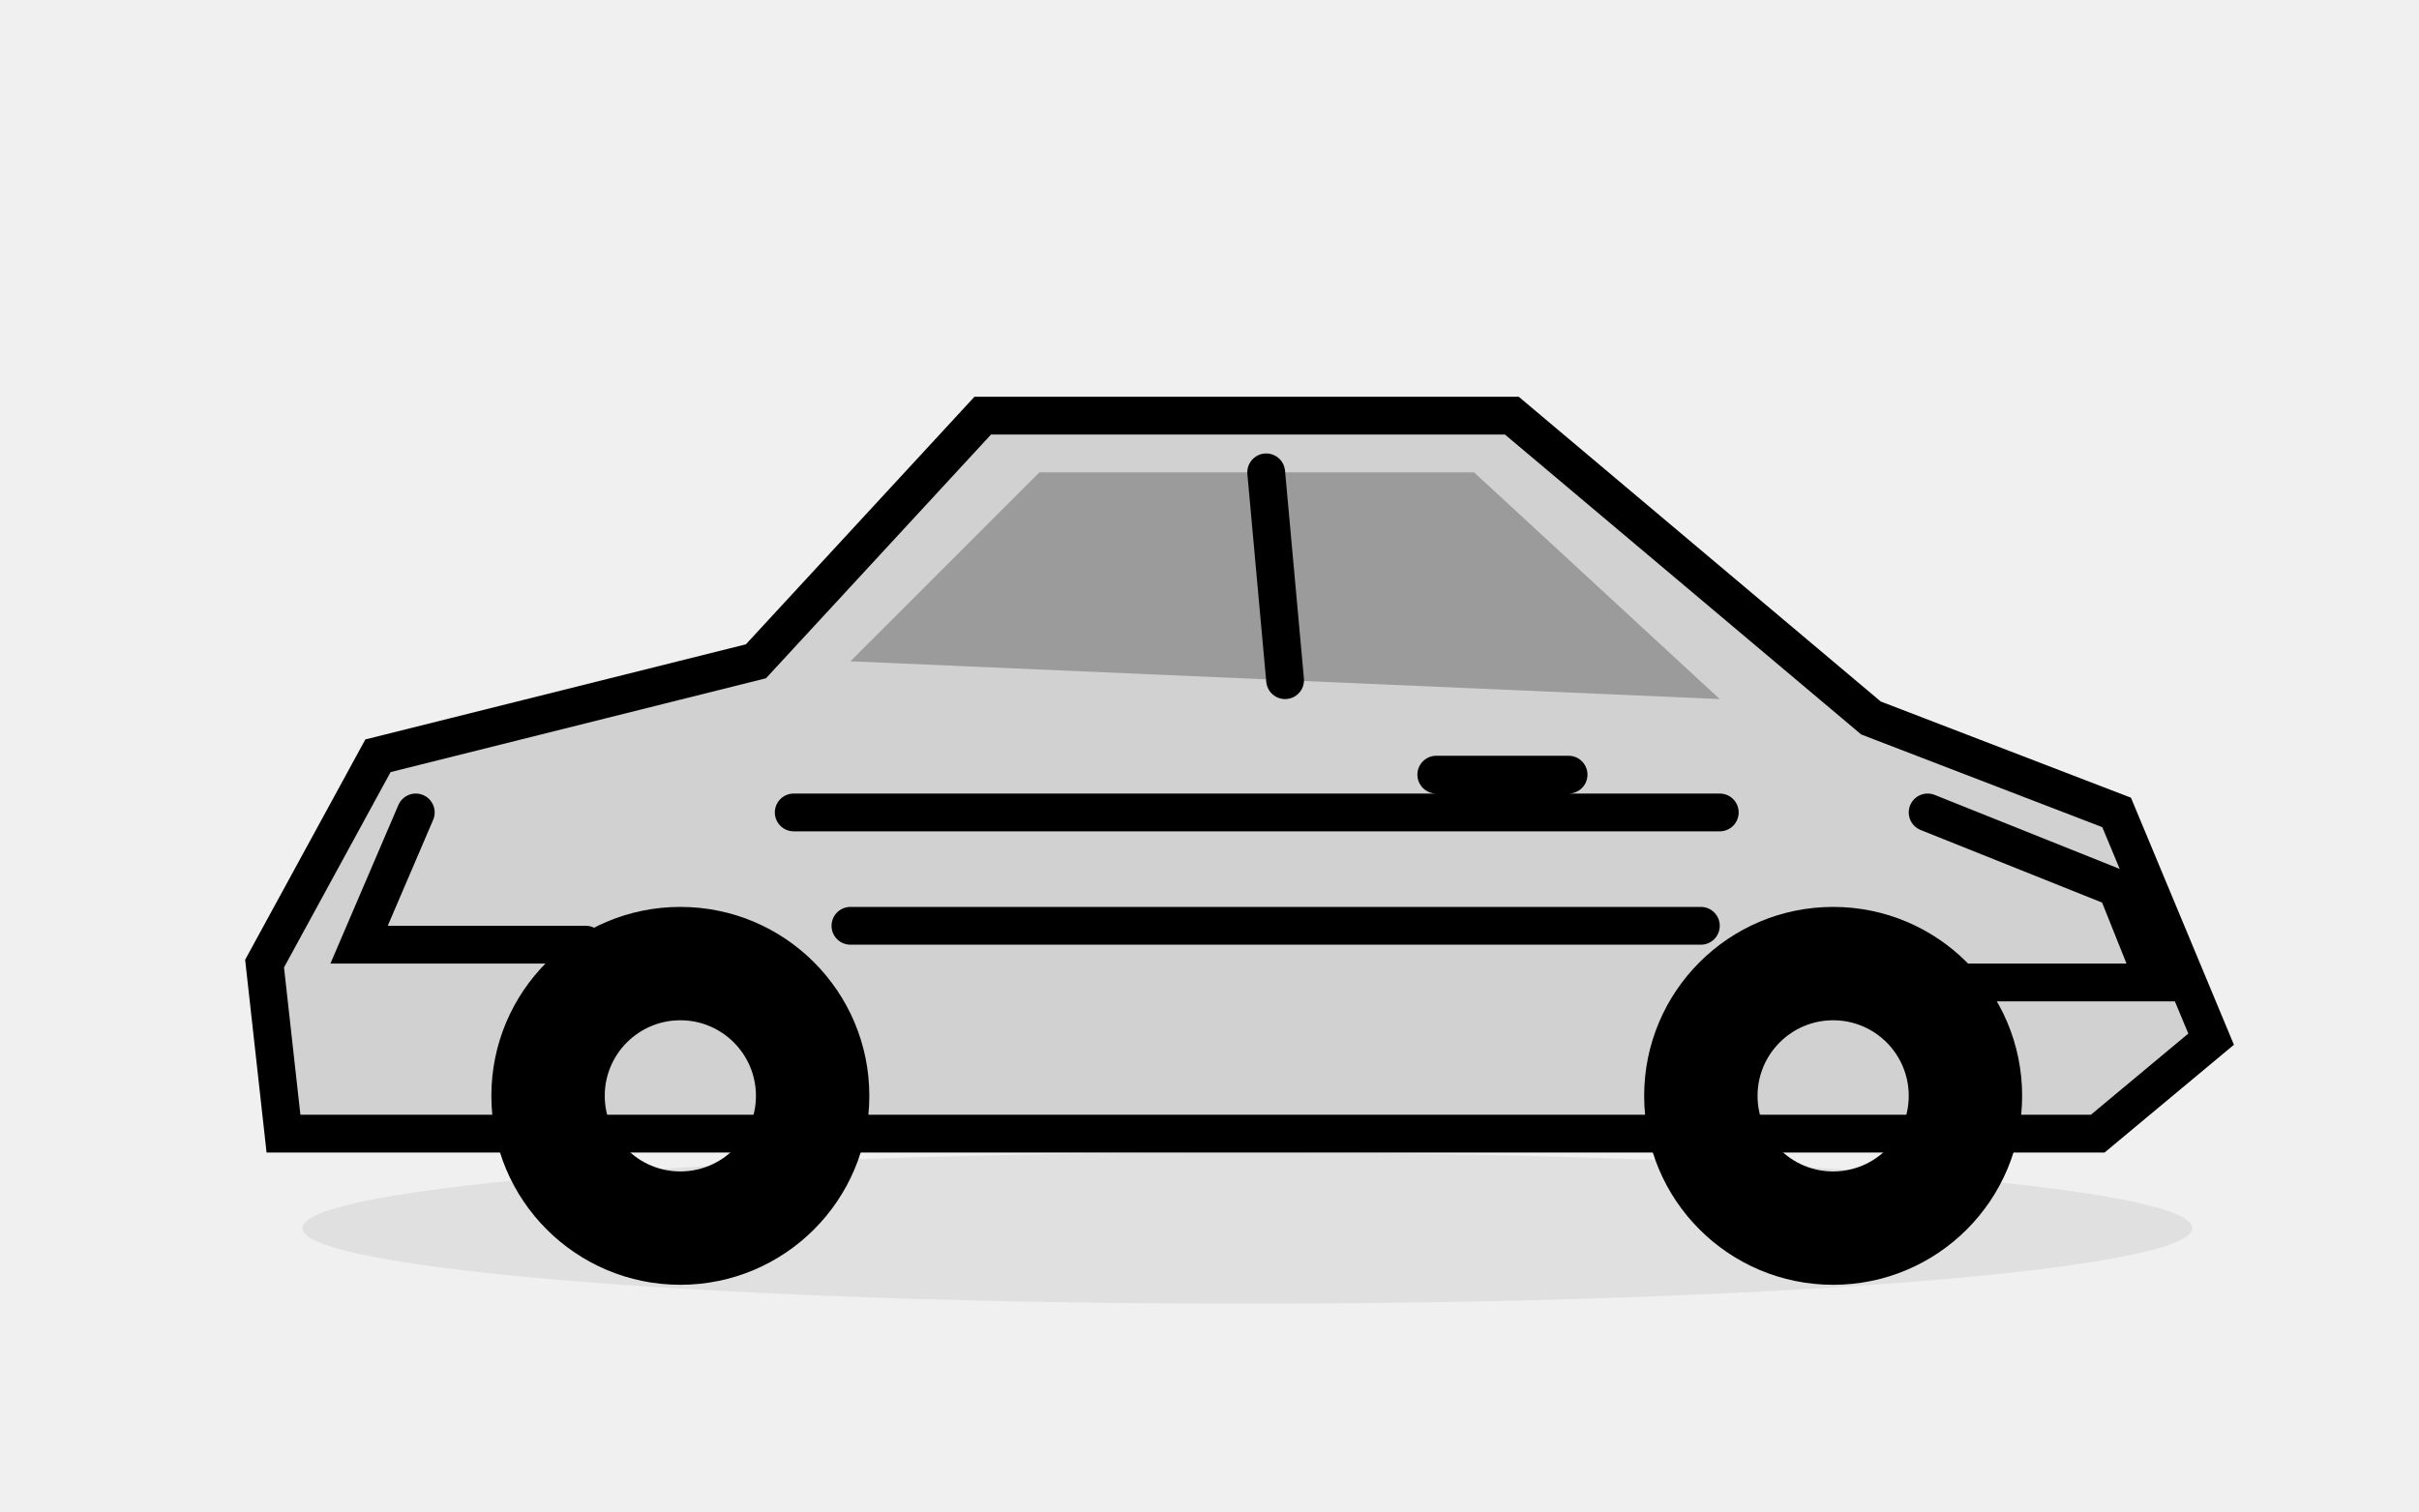
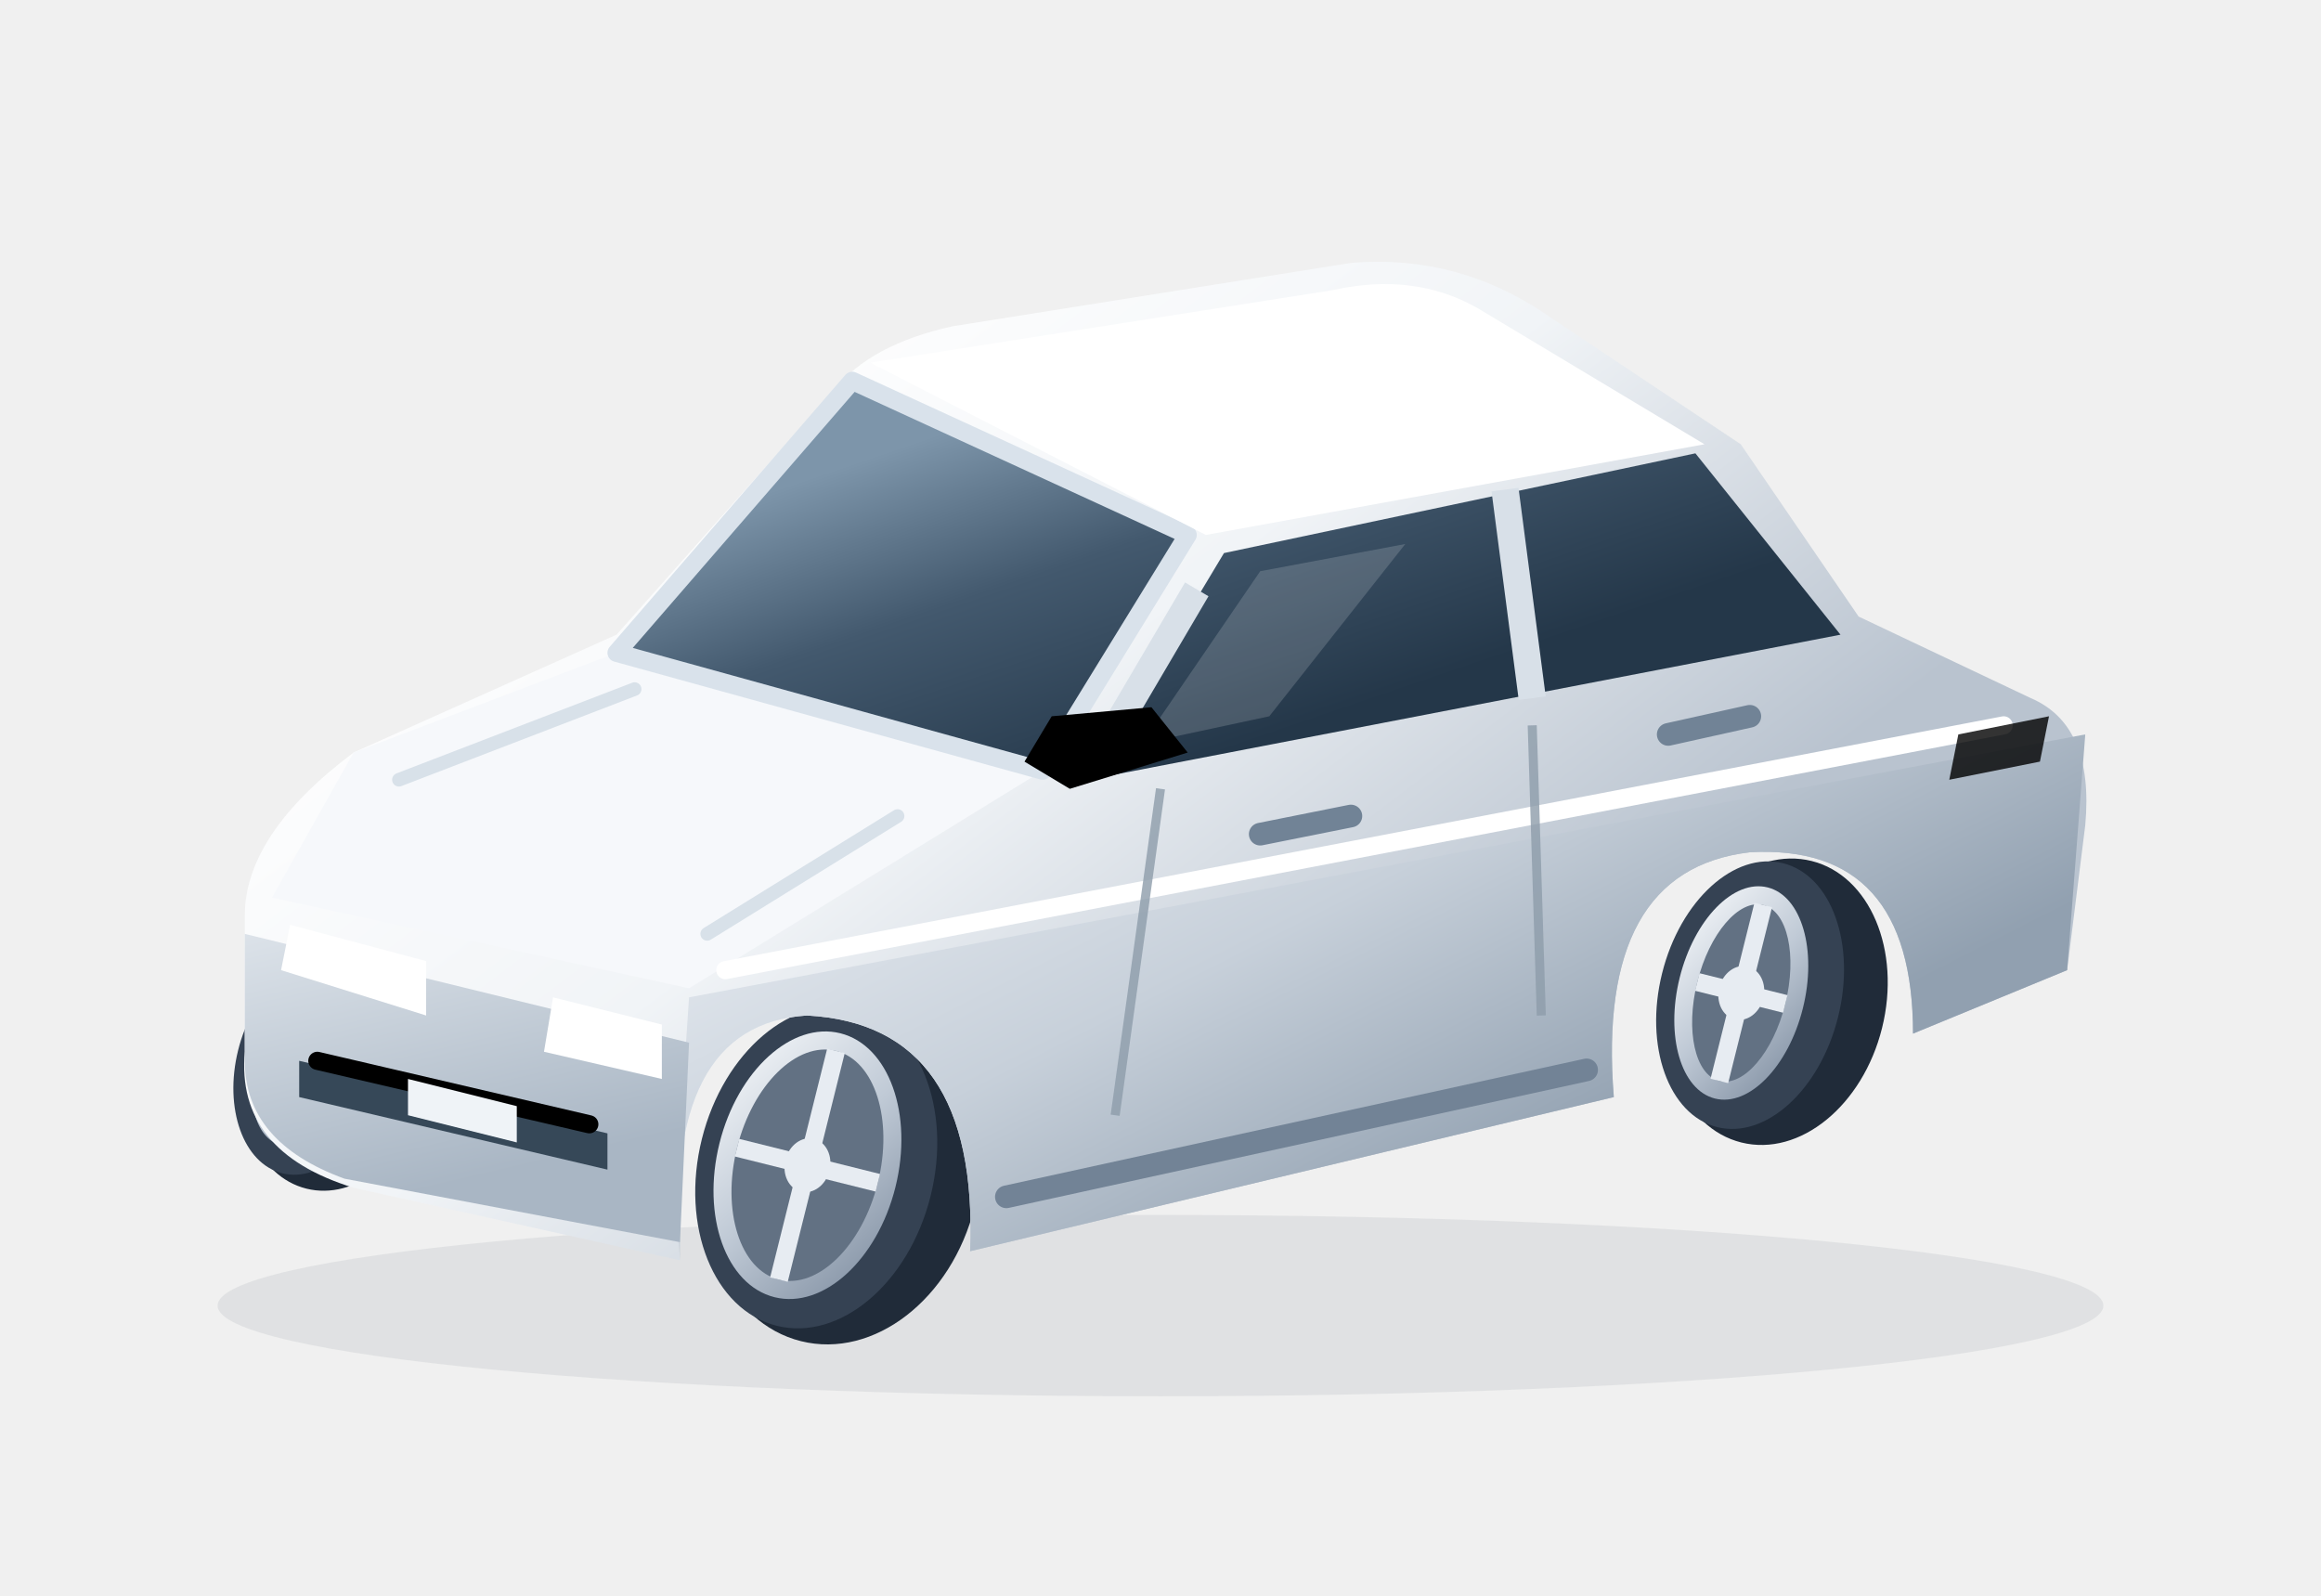
- <svg xmlns="http://www.w3.org/2000/svg" viewBox="0 0 128 80" fill="none">
-   <ellipse cx="66" cy="65" rx="50" ry="4" fill="currentColor" opacity=".07" />
-   <path d="M14 51 20 40 40 35 52 22H80L99 38 112 43 117 55 111 60H15Z" fill="currentColor" opacity=".13" />
-   <path d="M14 51 20 40 40 35 52 22H80L99 38 112 43 117 55 111 60H15Z" stroke="currentColor" stroke-width="2" />
-   <path d="m45 35 10-10h23l13 12Z" fill="currentColor" opacity=".26" />
-   <path d="m67 25 1 11M22 43l-3 7h12M102 43l10 4 2 5h-12M42 43h49M45 49h45M76 41h7" stroke="currentColor" stroke-width="2" stroke-linecap="round" />
-   <path fill="currentColor" fill-rule="evenodd" d="M46 58a10 10 0 1 0 -20 0a10 10 0 1 0 20 0M40 58a4 4 0 1 0 -8 0a4 4 0 1 0 8 0" />
-   <path fill="currentColor" fill-rule="evenodd" d="M107 58a10 10 0 1 0 -20 0a10 10 0 1 0 20 0M101 58a4 4 0 1 0 -8 0a4 4 0 1 0 8 0" />
+ <svg xmlns="http://www.w3.org/2000/svg" viewBox="0 0 256 176" fill="none">
+   <defs>
+     <linearGradient id="sedan-body" x1="72" y1="43" x2="139" y2="131" gradientUnits="userSpaceOnUse">
+       <stop stop-color="#FFFFFF" />
+       <stop offset=".48" stop-color="#F1F4F7" />
+       <stop offset="1" stop-color="#B9C3CF" />
+     </linearGradient>
+     <linearGradient id="sedan-side" x1="128" y1="64" x2="163" y2="133" gradientUnits="userSpaceOnUse">
+       <stop stop-color="#EBEFF4" />
+       <stop offset=".52" stop-color="#C7D0DA" />
+       <stop offset="1" stop-color="#91A0B0" />
+     </linearGradient>
+     <linearGradient id="sedan-nose" x1="38" y1="88" x2="48" y2="131" gradientUnits="userSpaceOnUse">
+       <stop stop-color="#EFF3F7" />
+       <stop offset="1" stop-color="#A9B6C4" />
+     </linearGradient>
+     <linearGradient id="sedan-glass" x1="112" y1="45" x2="126" y2="86" gradientUnits="userSpaceOnUse">
+       <stop stop-color="#7D95AA" />
+       <stop offset=".42" stop-color="#43596E" />
+       <stop offset="1" stop-color="#243749" />
+     </linearGradient>
+     <linearGradient id="sedan-rim" x1="0" y1="0" x2="1" y2="1">
+       <stop stop-color="#F8FAFC" />
+       <stop offset=".5" stop-color="#C0CAD6" />
+       <stop offset="1" stop-color="#7C8B9E" />
+     </linearGradient>
+   </defs>
+   <ellipse cx="128" cy="144" rx="104" ry="10" fill="#27384A" opacity=".08" />
+   <g transform="rotate(14 35 118)">
+     <ellipse cx="37" cy="118" rx="10" ry="13" fill="#202B39" />
+     <ellipse cx="34" cy="118" rx="8" ry="12" fill="#354253" />
+     <ellipse cx="33" cy="118" rx="5" ry="9" fill="url(#sedan-rim)" />
+     <ellipse cx="33" cy="118" rx="3" ry="7" fill="#627183" />
+     <path d="M33 111v14m-3 -7h6" stroke="#E7ECF2" stroke-width="2" />
+     <ellipse cx="33" cy="118" rx="2.5" ry="3" fill="#E7ECF2" />
+   </g>
+   <g transform="rotate(14 194 110)">
+     <ellipse cx="196" cy="110" rx="12" ry="16" fill="#202B39" />
+     <ellipse cx="193" cy="110" rx="10" ry="15" fill="#354253" />
+     <ellipse cx="192" cy="110" rx="7" ry="12" fill="url(#sedan-rim)" />
+     <ellipse cx="192" cy="110" rx="5" ry="10" fill="#627183" />
+     <path d="M192 100v20m-5 -10h10" stroke="#E7ECF2" stroke-width="2" />
+     <ellipse cx="192" cy="110" rx="2.5" ry="3" fill="#E7ECF2" />
+   </g>
+   <g transform="rotate(14 91 129)">
+     <ellipse cx="93" cy="129" rx="15" ry="19" fill="#202B39" />
+     <ellipse cx="90" cy="129" rx="13" ry="18" fill="#354253" />
+     <ellipse cx="89" cy="129" rx="10" ry="15" fill="url(#sedan-rim)" />
+     <ellipse cx="89" cy="129" rx="8" ry="13" fill="#627183" />
+     <path d="M89 116v26m-8 -13h16" stroke="#E7ECF2" stroke-width="2" />
+     <ellipse cx="89" cy="129" rx="2.5" ry="3" fill="#E7ECF2" />
+   </g>
+   <path d="M27 101Q27 92 39 83L68 70 92 43Q96 38 105 36L149 29Q161 28 171 35L192 49 205 68 224 77Q231 80 230 91L228 107 211 114Q211 93 193 94Q176 96 178 121L107 138Q108 113 89 112Q73 113 75 139L39 131Q26 127 27 116Z" fill="url(#sedan-body)" />
+   <path d="M76 110 230 81 228 107 211 114Q211 93 193 94Q176 96 178 121L107 138Q108 113 89 112Q73 113 75 139L75 125Z" fill="url(#sedan-side)" />
+   <path d="M27 103 76 115 75 137 38 130Q27 126 27 117Z" fill="url(#sedan-nose)" />
+   <path d="M39 83 68 72 115 85 76 109 30 99Z" fill="#F6F8FB" />
+   <path d="m68 72 26-30 37 17-16 26Z" fill="url(#sedan-glass)" stroke="#D9E2EB" stroke-width="2" stroke-linejoin="round" />
+   <path d="m96 40 51-8q9-2 16 2l25 15-55 10Z" fill="#FFFFFF" />
+   <path d="m135 61 52-11 16 20-83 16Z" fill="url(#sedan-glass)" />
+   <path d="m166 54 3 23m-37-12-10 17" stroke="#D8E0E8" stroke-width="3" />
+   <path d="m139 63 16-3-15 19-14 3Z" fill="#FFFFFF" opacity=".16" />
+   <path d="m80 107 141-27" stroke="#FFFFFF" stroke-width="2" stroke-linecap="round" />
+   <path d="m128 87-5 36m46-43 1 32" stroke="#8D9CAA" stroke-width="1" opacity=".8" />
+   <path d="m139 92 10-2m35-9 9-2" stroke="#718396" stroke-width="2.5" stroke-linecap="round" />
+   <path d="m116 79 11-1 4 5-13 4-5-3Z" fill="currentColor" />
+   <path d="m32 102 15 4v6l-16-5Zm29 8 12 3v6l-13-3Z" fill="#FFFFFF" />
+   <path d="m33 117 34 8v4l-34-8Z" fill="#364858" />
+   <path d="m35 117 30 7" stroke="currentColor" stroke-width="2" stroke-linecap="round" />
+   <path d="m45 119 12 3v4l-12-3Z" fill="#EFF3F7" />
+   <path d="m216 81 10-2-1 5-10 2Z" fill="currentColor" opacity=".8" />
+   <path d="m111 132 64-14" stroke="#728396" stroke-width="2.5" stroke-linecap="round" />
+   <path d="m44 86 26-10m8 27 21-13" stroke="#D8E1E9" stroke-width="1.5" stroke-linecap="round" />
</svg>
